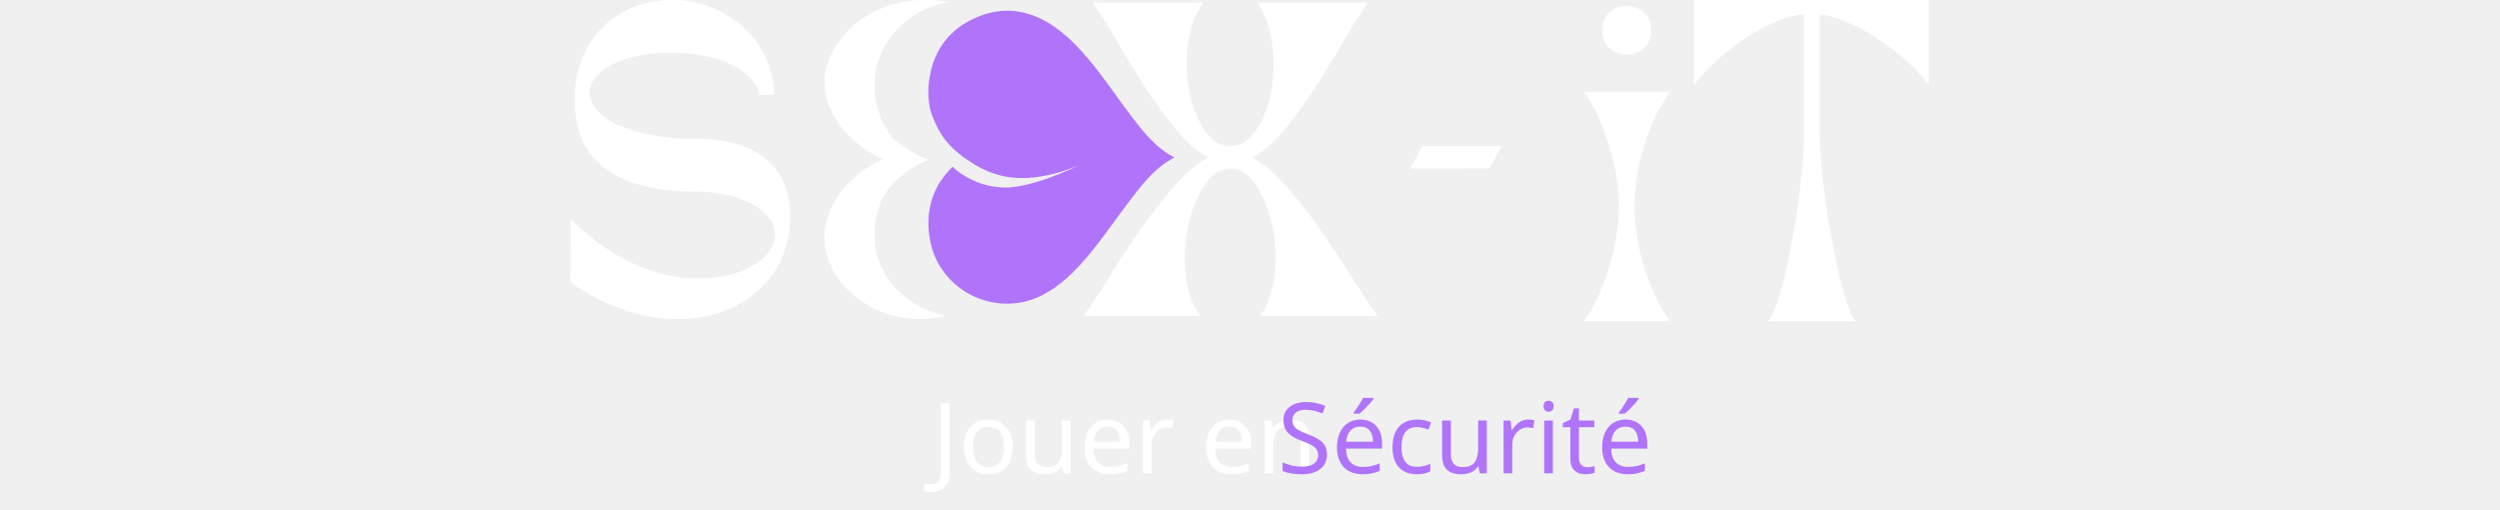
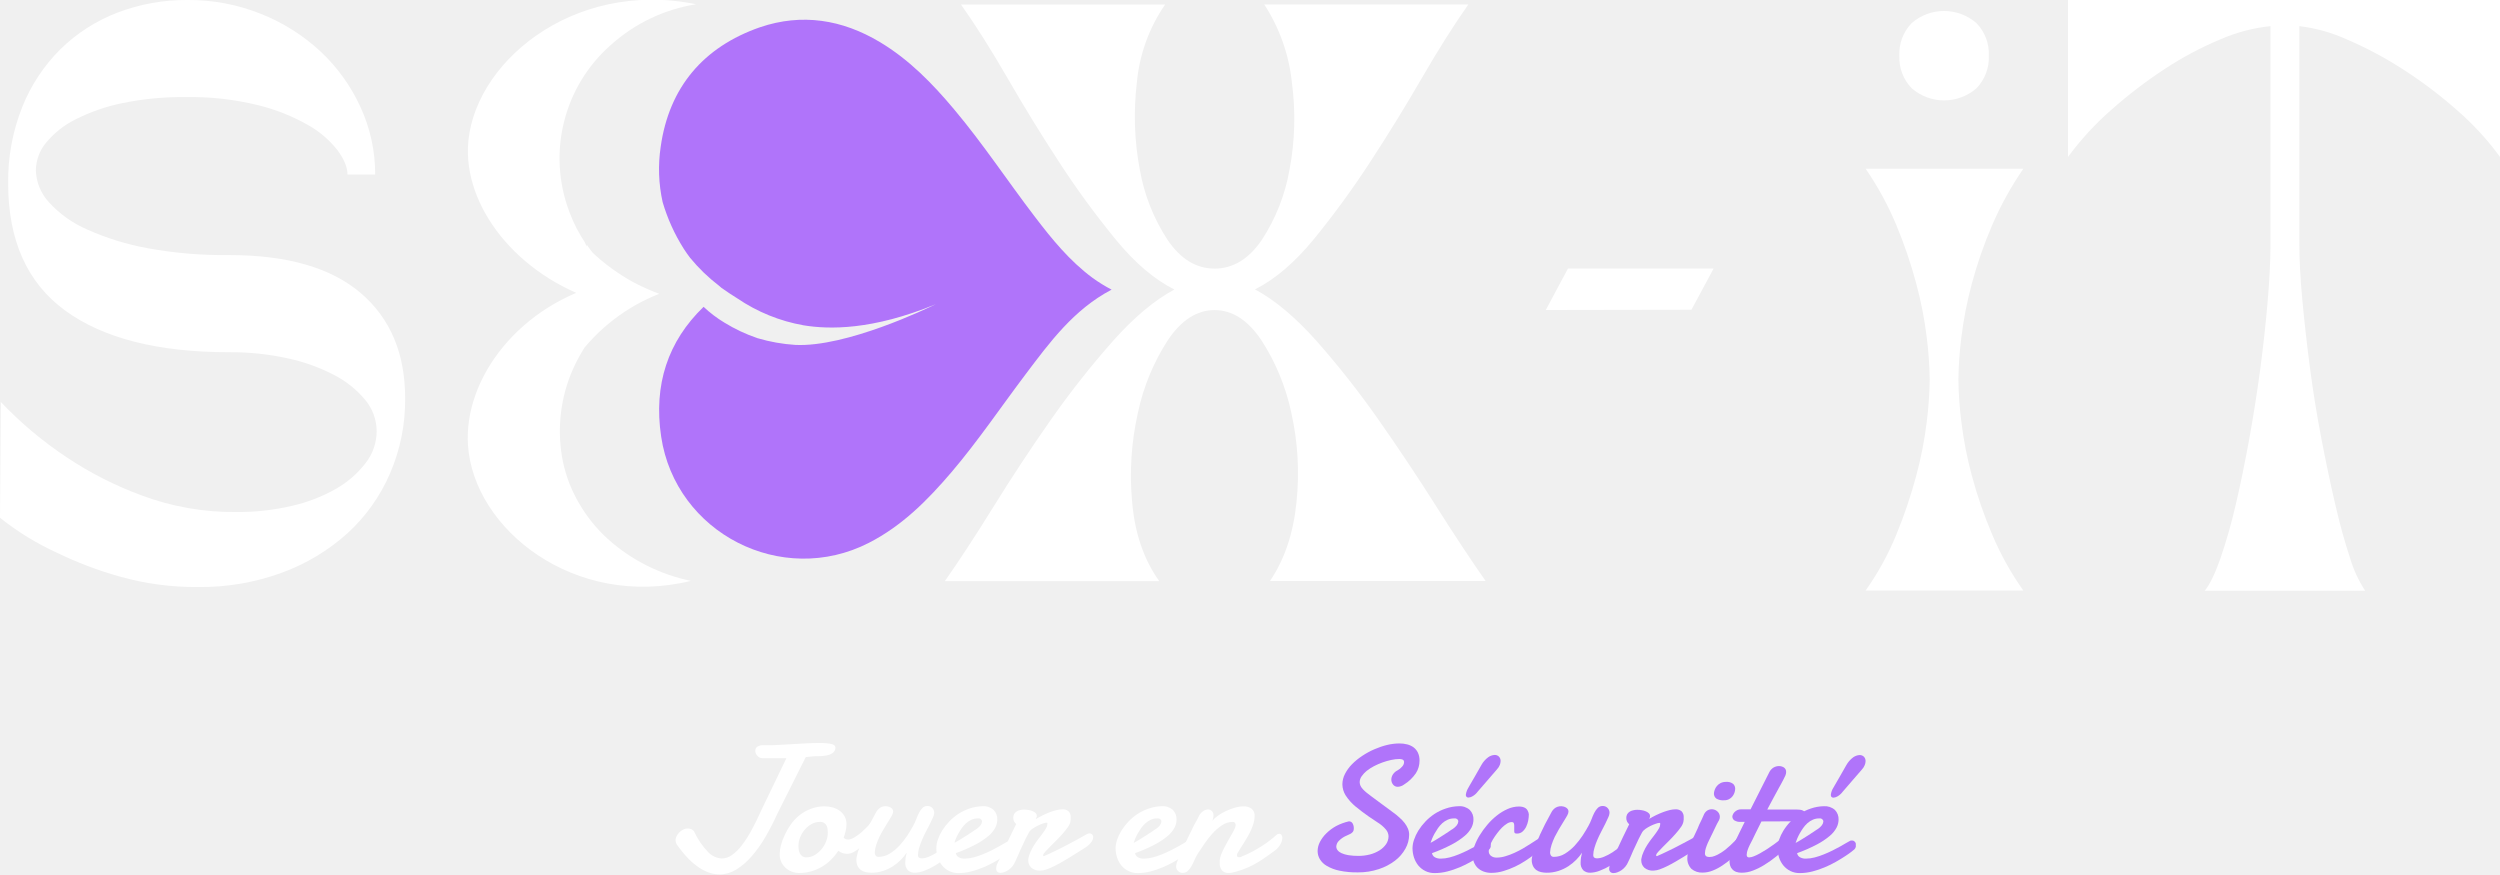
- <svg xmlns="http://www.w3.org/2000/svg" viewBox="0 0 1243.97 253.36">
+ <svg xmlns="http://www.w3.org/2000/svg" viewBox="0 0 676.28 236.54">
  <defs>
-     <style>.cls-1{font-size:49px;font-family:Damion;}.cls-1,.cls-3,.cls-4{fill:#fff;}.cls-2{fill:#b074fa;}.cls-4{stroke:#fff;stroke-miterlimit:10;stroke-width:0.5px;}</style>
+     <style>.cls-1,.cls-3{fill:#fff;}.cls-2{fill:#b074fa;}.cls-3{stroke:#fff;stroke-miterlimit:10;stroke-width:0.5px;}</style>
  </defs>
  <g id="Layer_2" data-name="Layer 2">
    <g id="Layer_3" data-name="Layer 3">
-       <text class="cls-1" transform="translate(463.8 235.51)">Jouer en <tspan class="cls-2" x="172.15" y="0">Sécurité</tspan>
-       </text>
+       <path class="cls-1" d="M210.2,220.29a65.27,65.27,0,0,1-3.22,6.24,33.08,33.08,0,0,1-3.71,5.18,18.23,18.23,0,0,1-4.13,3.53,8.55,8.55,0,0,1-4.45,1.3,8.85,8.85,0,0,1-2.7-.43,11.86,11.86,0,0,1-2.79-1.35,18.52,18.52,0,0,1-2.87-2.37,29.83,29.83,0,0,1-2.93-3.51,2.38,2.38,0,0,1-.5-.81,2.56,2.56,0,0,1-.15-.89,2.39,2.39,0,0,1,.23-.88,3.85,3.85,0,0,1,.66-1,4.14,4.14,0,0,1,1.05-.83,2.78,2.78,0,0,1,1.41-.35,2.17,2.17,0,0,1,.89.17,1.87,1.87,0,0,1,.74.57,20.32,20.32,0,0,0,3.79,5.6,5.52,5.52,0,0,0,3.72,1.77,4.81,4.81,0,0,0,2.67-.87,11.53,11.53,0,0,0,2.64-2.54,30.12,30.12,0,0,0,2.65-4.06q1.32-2.38,2.67-5.43l6.86-14.23-4.22,0h-2.28a1.55,1.55,0,0,1-.78-.19,2.15,2.15,0,0,1-.6-.48,2.23,2.23,0,0,1-.4-.64,2,2,0,0,1-.14-.7,1.34,1.34,0,0,1,.53-1.09,2.75,2.75,0,0,1,1.67-.41h.89c1.18,0,2.36,0,3.55-.1l3.54-.2,3.52-.2c1.17-.07,2.33-.1,3.48-.1.91,0,1.65,0,2.24.09a6.22,6.22,0,0,1,1.37.24,1.39,1.39,0,0,1,.7.39.86.86,0,0,1,.19.53,2,2,0,0,1-.18.79,1.89,1.89,0,0,1-.68.75,4.21,4.21,0,0,1-1.43.56,11,11,0,0,1-2.4.22c-.46,0-1,0-1.52.06s-1.15.1-1.81.18Z" />
+       <path class="cls-1" d="M223,218.12a8.65,8.65,0,0,1,2,.24,6.19,6.19,0,0,1,1.93.81,4.75,4.75,0,0,1,1.47,1.52,4.35,4.35,0,0,1,.58,2.33,8,8,0,0,1-.19,1.64,13.76,13.76,0,0,1-.57,1.93,1.32,1.32,0,0,0,.55.4,1.81,1.81,0,0,0,.67.12,2.67,2.67,0,0,0,1.11-.28,8.51,8.51,0,0,0,1.26-.75,14.37,14.37,0,0,0,1.29-1c.43-.39.84-.77,1.22-1.15s.73-.75,1-1.09l.78-.88a.54.54,0,0,1,.4-.16.73.73,0,0,1,.6.34,1.57,1.57,0,0,1,.26,1,3.48,3.48,0,0,1-.37,1.44,5.24,5.24,0,0,1-1.37,1.7l-1.32,1.43a16.31,16.31,0,0,1-1.58,1.53,10.35,10.35,0,0,1-1.74,1.22,3.72,3.72,0,0,1-1.82.51,4.08,4.08,0,0,1-1.21-.19,4.24,4.24,0,0,1-1.18-.63,14.22,14.22,0,0,1-2,2.44,11.53,11.53,0,0,1-2.45,1.89,12.12,12.12,0,0,1-6.26,1.68,5.75,5.75,0,0,1-1.55-.26,5.37,5.37,0,0,1-1.69-.88,5,5,0,0,1-1.35-1.59,4.77,4.77,0,0,1-.55-2.39,10.23,10.23,0,0,1,.31-2.3,15.09,15.09,0,0,1,1-2.76,16.72,16.72,0,0,1,1.6-2.82,12.54,12.54,0,0,1,2.31-2.52,11,11,0,0,1,3.06-1.79A10.24,10.24,0,0,1,223,218.12Zm-1.24,4.21a4.55,4.55,0,0,0-2.17.56,6.52,6.52,0,0,0-1.84,1.48,7.53,7.53,0,0,0-1.28,2.08,6.21,6.21,0,0,0-.48,2.38,7.22,7.22,0,0,0,.07,1,3.32,3.32,0,0,0,.3,1,2.06,2.06,0,0,0,.66.78,1.89,1.89,0,0,0,1.15.31,4.33,4.33,0,0,0,2.14-.58,6.94,6.94,0,0,0,1.85-1.54,7.59,7.59,0,0,0,1.29-2.14,6.39,6.39,0,0,0,.48-2.41,8.78,8.78,0,0,0-.06-1,2.7,2.7,0,0,0-.28-.94,2,2,0,0,0-.66-.71A2.2,2.2,0,0,0,221.71,222.33Z" />
+       <path class="cls-1" d="M258.31,229.79a19.59,19.59,0,0,1-2.45,2.33,24.7,24.7,0,0,1-2.88,2,18.58,18.58,0,0,1-2.92,1.42,7.46,7.46,0,0,1-2.59.54,2.69,2.69,0,0,1-1.86-.65,2.84,2.84,0,0,1-.72-2.2,10.5,10.5,0,0,1,.38-2.56,13.3,13.3,0,0,1-1.55,1.89,13.61,13.61,0,0,1-2.13,1.75,11.65,11.65,0,0,1-2.68,1.28,10.17,10.17,0,0,1-3.23.49,6.87,6.87,0,0,1-1.52-.17,3.39,3.39,0,0,1-1.28-.57,3,3,0,0,1-.89-1.09,4,4,0,0,1-.33-1.71s0-.26.09-.73a14.88,14.88,0,0,1,.61-2.23c.35-1,.88-2.32,1.6-3.93s1.73-3.57,3-5.86a3.44,3.44,0,0,1,1.16-1.31,2.77,2.77,0,0,1,1.43-.39,2.82,2.82,0,0,1,.69.08,2.59,2.59,0,0,1,.67.26,1.48,1.48,0,0,1,.5.46,1.05,1.05,0,0,1,.2.63,1.44,1.44,0,0,1-.08.46,5.12,5.12,0,0,1-.51,1.06c-.26.44-.57.94-.92,1.51s-.72,1.17-1.11,1.83a20.76,20.76,0,0,0-1.09,2,16.21,16.21,0,0,0-.86,2.14,7.93,7.93,0,0,0-.41,2.12,1.39,1.39,0,0,0,.24.79.88.88,0,0,0,.79.36,5.64,5.64,0,0,0,3-.86,12.55,12.55,0,0,0,2.61-2.14,21.33,21.33,0,0,0,2.17-2.75c.64-1,1.18-1.88,1.61-2.7a11.54,11.54,0,0,0,.8-1.74,18.69,18.69,0,0,1,.76-1.73,5.28,5.28,0,0,1,.93-1.31,1.79,1.79,0,0,1,1.32-.53,1.77,1.77,0,0,1,1.36.55,1.88,1.88,0,0,1,.5,1.32,3.12,3.12,0,0,1-.32,1.18c-.22.51-.49,1.08-.81,1.73l-1.07,2.07c-.38.73-.74,1.47-1.06,2.23a20.27,20.27,0,0,0-.82,2.23,7.29,7.29,0,0,0-.32,2c0,.57.35.86,1.05.86a5.24,5.24,0,0,0,1.85-.43,13.17,13.17,0,0,0,2.3-1.21,20.53,20.53,0,0,0,2.42-1.83,15.22,15.22,0,0,0,2.14-2.27Z" />
+       <path class="cls-1" d="M265.78,218.09a4.07,4.07,0,0,1,3,1,3.52,3.52,0,0,1,1,2.66,4.85,4.85,0,0,1-.52,2.1,7.38,7.38,0,0,1-1.82,2.24,19,19,0,0,1-3.46,2.32,40.83,40.83,0,0,1-5.42,2.38,1.57,1.57,0,0,0,.74,1.09,3.11,3.11,0,0,0,1.66.39,9.66,9.66,0,0,0,2.35-.32,19.13,19.13,0,0,0,2.49-.83c.82-.33,1.62-.69,2.41-1.08s1.48-.77,2.11-1.12,1.16-.65,1.58-.91a9.53,9.53,0,0,1,.85-.47.85.85,0,0,1,.4-.17l.32,0a.83.83,0,0,1,.48.14,1.34,1.34,0,0,1,.32.31,1,1,0,0,1,.18.38,1.72,1.72,0,0,1,.05.35,3.62,3.62,0,0,1-.05.51,1.46,1.46,0,0,1-.36.68c-.08.08-.35.3-.8.65s-1,.76-1.76,1.24-1.55,1-2.5,1.52a27.1,27.1,0,0,1-3,1.47,24,24,0,0,1-3.32,1.12,13.86,13.86,0,0,1-3.4.44,5.61,5.61,0,0,1-2.54-.55,5.74,5.74,0,0,1-1.89-1.48,6.58,6.58,0,0,1-1.19-2.16,8.07,8.07,0,0,1-.4-2.56,7.29,7.29,0,0,1,.4-2.26,11.81,11.81,0,0,1,1.17-2.48,15.21,15.21,0,0,1,1.88-2.42,14.06,14.06,0,0,1,2.5-2.1,13.42,13.42,0,0,1,3.05-1.46A11.49,11.49,0,0,1,265.78,218.09Zm-.86,3.3-.22,0h-.22a4,4,0,0,0-1.69.36,5.73,5.73,0,0,0-1.45.94,7.8,7.8,0,0,0-1.17,1.33c-.35.5-.65,1-.93,1.47s-.49,1-.68,1.4-.32.83-.42,1.13c.56-.29,1.14-.62,1.74-1l1.69-1.06c.52-.33,1-.63,1.37-.9s.67-.46.83-.56a5,5,0,0,0,1.48-1.25,1.9,1.9,0,0,0,.41-1,.75.75,0,0,0-.23-.57A1,1,0,0,0,264.92,221.39Z" />
+       <path class="cls-1" d="M280.23,221.56q.93-.57,1.92-1.05c.67-.32,1.31-.6,1.93-.83a16.94,16.94,0,0,1,1.78-.55,6.91,6.91,0,0,1,1.52-.2,2.44,2.44,0,0,1,1.66.51,2.21,2.21,0,0,1,.59,1.74c0,.17,0,.36,0,.56a5.59,5.59,0,0,1-.1.64,3.88,3.88,0,0,1-.72,1.45,19.84,19.84,0,0,1-1.4,1.75c-.53.61-1.11,1.22-1.72,1.83l-1.7,1.7q-.78.78-1.29,1.35c-.34.38-.51.65-.51.79a.8.8,0,0,0,0,.26c0,.05.09.08.21.08.87-.37,1.83-.81,2.89-1.33s2.12-1,3.17-1.59,2.05-1.07,3-1.59,1.74-1,2.39-1.35a3.55,3.55,0,0,1,.44-.21,1.4,1.4,0,0,1,.42-.08.94.94,0,0,1,.72.29,1,1,0,0,1,.29.76,2.38,2.38,0,0,1-.47,1.26,5.79,5.79,0,0,1-1.57,1.47l-1.87,1.18-2.18,1.37c-.76.47-1.52.93-2.3,1.37s-1.52.85-2.24,1.2a18,18,0,0,1-2,.85,5.3,5.3,0,0,1-1.64.32,3.43,3.43,0,0,1-2.47-.79,2.69,2.69,0,0,1-.83-2,1,1,0,0,1,0-.29,7.33,7.33,0,0,1,.62-2,13.51,13.51,0,0,1,1-1.87c.38-.59.78-1.15,1.19-1.69s.8-1,1.14-1.5A13,13,0,0,0,283,224a2.29,2.29,0,0,0,.33-1.1.67.67,0,0,0,0-.24.22.22,0,0,0-.22-.12,3.27,3.27,0,0,0-.94.22,10.32,10.32,0,0,0-1.4.57,10.54,10.54,0,0,0-1.42.83,3,3,0,0,0-1,1c-.26.45-.55,1-.89,1.7l-1,2.15c-.36.75-.7,1.49-1,2.23l-.86,1.89a4.56,4.56,0,0,1-.75,1.24,5.61,5.61,0,0,1-1,.94,5.09,5.09,0,0,1-1.13.59,2.87,2.87,0,0,1-1.05.22,1.25,1.25,0,0,1-.87-.29,1.17,1.17,0,0,1-.32-.93,2.93,2.93,0,0,1,.08-.66,3,3,0,0,1,.35-.87c.28-.54.57-1.14.87-1.77s.63-1.37,1-2.19l1.32-2.83c.51-1.06,1.1-2.28,1.79-3.67a2.46,2.46,0,0,1-.57-.7,2.19,2.19,0,0,1-.22-1,1.91,1.91,0,0,1,.88-1.68,2.8,2.8,0,0,1,.95-.39A4.6,4.6,0,0,1,277,219a7.54,7.54,0,0,1,1.25.11,5,5,0,0,1,1.11.32,2.65,2.65,0,0,1,.8.53,1,1,0,0,1,.31.72.54.54,0,0,1,0,.19c0,.08-.07.17-.11.26l-.11.27a.59.59,0,0,0-.05.19s0,.05,0,.05h0Z" />
+       <path class="cls-1" d="M314.27,218.09a4.08,4.08,0,0,1,3,1,3.56,3.56,0,0,1,1,2.66,4.85,4.85,0,0,1-.52,2.1,7.53,7.53,0,0,1-1.82,2.24,19.31,19.31,0,0,1-3.46,2.32,40.83,40.83,0,0,1-5.42,2.38,1.57,1.57,0,0,0,.74,1.09,3.1,3.1,0,0,0,1.65.39,9.73,9.73,0,0,0,2.36-.32,19.13,19.13,0,0,0,2.49-.83q1.23-.5,2.4-1.08c.78-.39,1.49-.77,2.12-1.12s1.16-.65,1.58-.91a9.53,9.53,0,0,1,.85-.47.82.82,0,0,1,.39-.17l.33,0a.77.77,0,0,1,.47.14,1.22,1.22,0,0,1,.33.31,1,1,0,0,1,.18.38,1.72,1.72,0,0,1,.05.35,3.62,3.62,0,0,1-.05.51,1.46,1.46,0,0,1-.36.68c-.08.08-.35.3-.8.65s-1,.76-1.76,1.24-1.55,1-2.5,1.52a27.26,27.26,0,0,1-3,1.47,23.84,23.84,0,0,1-3.31,1.12,13.86,13.86,0,0,1-3.4.44,5.69,5.69,0,0,1-2.55-.55,5.84,5.84,0,0,1-1.89-1.48,6.75,6.75,0,0,1-1.18-2.16,8.07,8.07,0,0,1-.41-2.56,7.33,7.33,0,0,1,.41-2.26,11.81,11.81,0,0,1,1.17-2.48,15.21,15.21,0,0,1,1.88-2.42,14.06,14.06,0,0,1,2.5-2.1,13.42,13.42,0,0,1,3.05-1.46A11.43,11.43,0,0,1,314.27,218.09Zm-.86,3.3-.21,0H313a4.08,4.08,0,0,0-1.7.36,5.67,5.67,0,0,0-1.44.94,8.32,8.32,0,0,0-1.18,1.33c-.34.5-.65,1-.92,1.47a13.65,13.65,0,0,0-.68,1.4c-.18.45-.32.83-.42,1.13.56-.29,1.14-.62,1.74-1s1.16-.72,1.68-1.06,1-.63,1.38-.9.66-.46.82-.56a5,5,0,0,0,1.49-1.25,1.87,1.87,0,0,0,.4-1,.74.74,0,0,0-.22-.57A1,1,0,0,0,313.41,221.39Z" />
+       <path class="cls-1" d="M324.2,221a3.67,3.67,0,0,1,1.2-1.53,2.44,2.44,0,0,1,1.41-.51,1.48,1.48,0,0,1,1,.42,1.6,1.6,0,0,1,.45,1.23,3.18,3.18,0,0,1-.07.67,3.33,3.33,0,0,1-.26.77,7.43,7.43,0,0,1,1.51-1.38,13.31,13.31,0,0,1,2.16-1.26,14.38,14.38,0,0,1,2.44-.92,8.66,8.66,0,0,1,2.38-.36,3.52,3.52,0,0,1,2.12.61,2.35,2.35,0,0,1,.85,2.07,6.8,6.8,0,0,1-.26,1.79,16.27,16.27,0,0,1-.68,1.87c-.28.62-.6,1.23-.94,1.83s-.68,1.16-1,1.68l-.93,1.45c-.28.44-.49.8-.65,1.09a1.37,1.37,0,0,0-.32.89.52.52,0,0,0,.12.33.47.47,0,0,0,.39.14l.38,0a1.62,1.62,0,0,0,.53-.25,21.72,21.72,0,0,0,2.64-1.2c.9-.48,1.77-1,2.6-1.52s1.59-1.07,2.28-1.6,1.27-1,1.74-1.45a1.21,1.21,0,0,1,.38-.24,1,1,0,0,1,.36-.07.73.73,0,0,1,.63.31,1.32,1.32,0,0,1,.23.79,3.69,3.69,0,0,1-.47,1.65A5.23,5.23,0,0,1,345,230l-2.5,1.79c-.76.55-1.53,1.05-2.32,1.52a26.28,26.28,0,0,1-2.54,1.32,24.28,24.28,0,0,1-3.17,1.14,10.89,10.89,0,0,1-1.13.28,4.8,4.8,0,0,1-.95.1,2.28,2.28,0,0,1-1.85-.71,3,3,0,0,1-.59-2c0-.11,0-.22,0-.32s0-.22,0-.35a5.41,5.41,0,0,1,.39-1.63c.24-.59.51-1.19.84-1.82s.68-1.24,1-1.85.71-1.2,1-1.75.57-1,.78-1.47a2.7,2.7,0,0,0,.31-1.05.92.92,0,0,0-.21-.61.71.71,0,0,0-.61-.25,5.12,5.12,0,0,0-2.9.91,13.06,13.06,0,0,0-2.57,2.23,26.12,26.12,0,0,0-2.21,2.82c-.67,1-1.26,1.87-1.77,2.65a14.12,14.12,0,0,0-.87,1.69,18.56,18.56,0,0,1-.83,1.67,5,5,0,0,1-1,1.29,1.86,1.86,0,0,1-1.36.52,1.69,1.69,0,0,1-1.31-.53,1.84,1.84,0,0,1-.48-1.29,4.53,4.53,0,0,1,.33-1.32c.23-.6.51-1.3.87-2.1s.74-1.66,1.18-2.57.88-1.83,1.32-2.73.85-1.75,1.25-2.55S324,221.55,324.2,221Z" />
+       <path class="cls-2" d="M364.9,222.18a1.1,1.1,0,0,1,1,.57,2.56,2.56,0,0,1,.32,1.28,2.3,2.3,0,0,1-.07.62,1.14,1.14,0,0,1-.29.49,2.49,2.49,0,0,1-.57.43,9.75,9.75,0,0,1-.94.44,6.33,6.33,0,0,0-2.1,1.38,2.33,2.33,0,0,0-.77,1.59,1.65,1.65,0,0,0,.34,1,2.74,2.74,0,0,0,1.05.8,7.53,7.53,0,0,0,1.86.55,16.36,16.36,0,0,0,2.74.2,12.26,12.26,0,0,0,3.13-.39,9.32,9.32,0,0,0,2.6-1.12,6.1,6.1,0,0,0,1.77-1.69,3.84,3.84,0,0,0,.65-2.13,3,3,0,0,0-.71-1.8,9.14,9.14,0,0,0-2.28-1.94c-1.83-1.19-3.22-2.16-4.17-2.89s-1.54-1.2-1.76-1.39a13.29,13.29,0,0,1-2.68-3,5.76,5.76,0,0,1-.89-3,6.19,6.19,0,0,1,.71-2.84,10.61,10.61,0,0,1,1.9-2.61,16.5,16.5,0,0,1,2.77-2.26,19.94,19.94,0,0,1,3.27-1.78,20.64,20.64,0,0,1,3.45-1.17,14.51,14.51,0,0,1,3.29-.41,8.2,8.2,0,0,1,2.16.26,4.91,4.91,0,0,1,1.74.82,4,4,0,0,1,1.16,1.45,4.93,4.93,0,0,1,.42,2.13,6.24,6.24,0,0,1-1,3.42,10.6,10.6,0,0,1-3.13,3,3.14,3.14,0,0,1-1.73.65,1.59,1.59,0,0,1-1.29-.59,2.1,2.1,0,0,1-.48-1.37,2.54,2.54,0,0,1,.4-1.34,3.16,3.16,0,0,1,1.28-1.15,4.22,4.22,0,0,0,1.23-1,1.83,1.83,0,0,0,.54-1.19.71.71,0,0,0-.37-.71,2.07,2.07,0,0,0-.9-.17,10.43,10.43,0,0,0-2.19.25,17.59,17.59,0,0,0-2.37.68,18.16,18.16,0,0,0-2.3,1,12.79,12.79,0,0,0-2,1.29,7.11,7.11,0,0,0-1.36,1.47,2.84,2.84,0,0,0-.52,1.55,2.34,2.34,0,0,0,.22,1,3.74,3.74,0,0,0,.63.91,9.61,9.61,0,0,0,1,.94c.4.33.86.68,1.39,1.07l5.6,4.14c.71.52,1.36,1,1.92,1.54a10.49,10.49,0,0,1,1.43,1.51,6.78,6.78,0,0,1,.88,1.52,4.21,4.21,0,0,1,.31,1.62,7.79,7.79,0,0,1-1,3.75,10.42,10.42,0,0,1-2.82,3.26A14.85,14.85,0,0,1,373,235.1a17.39,17.39,0,0,1-5.7.89,22.78,22.78,0,0,1-5-.47,11.18,11.18,0,0,1-3.36-1.27,5.21,5.21,0,0,1-1.91-1.84,4.3,4.3,0,0,1-.6-2.19,5.46,5.46,0,0,1,.61-2.43,9,9,0,0,1,1.72-2.33,12,12,0,0,1,2.67-2A14.29,14.29,0,0,1,364.9,222.18Z" />
+       <path class="cls-2" d="M394.59,218.09a4.08,4.08,0,0,1,3,1,3.56,3.56,0,0,1,1,2.66,4.85,4.85,0,0,1-.52,2.1,7.53,7.53,0,0,1-1.82,2.24,19.31,19.31,0,0,1-3.46,2.32,40.83,40.83,0,0,1-5.42,2.38,1.57,1.57,0,0,0,.74,1.09,3.1,3.1,0,0,0,1.65.39,9.73,9.73,0,0,0,2.36-.32,19.13,19.13,0,0,0,2.49-.83q1.23-.5,2.4-1.08c.78-.39,1.49-.77,2.12-1.12s1.16-.65,1.58-.91a8.27,8.27,0,0,1,.85-.47.82.82,0,0,1,.39-.17l.33,0a.77.77,0,0,1,.47.14,1.22,1.22,0,0,1,.33.31,1.33,1.33,0,0,1,.18.38,1.63,1.63,0,0,1,0,.35,3.44,3.44,0,0,1,0,.51,1.56,1.56,0,0,1-.36.68c-.08.08-.35.3-.8.65s-1,.76-1.76,1.24-1.55,1-2.5,1.52a27.26,27.26,0,0,1-3,1.47,23.84,23.84,0,0,1-3.31,1.12,13.86,13.86,0,0,1-3.4.44,5.69,5.69,0,0,1-2.55-.55,5.84,5.84,0,0,1-1.89-1.48,6.75,6.75,0,0,1-1.18-2.16,8.07,8.07,0,0,1-.41-2.56,7.33,7.33,0,0,1,.41-2.26,11.81,11.81,0,0,1,1.17-2.48,15.21,15.21,0,0,1,1.88-2.42,14.06,14.06,0,0,1,2.5-2.1,13.22,13.22,0,0,1,3.05-1.46A11.43,11.43,0,0,1,394.59,218.09Zm-.86,3.3-.21,0h-.22a4.05,4.05,0,0,0-1.7.36,5.91,5.91,0,0,0-1.45.94A8.77,8.77,0,0,0,389,224c-.34.5-.65,1-.92,1.47a13.65,13.65,0,0,0-.68,1.4c-.18.45-.32.83-.42,1.13.56-.29,1.14-.62,1.74-1s1.16-.72,1.68-1.06,1-.63,1.38-.9.66-.46.82-.56a5,5,0,0,0,1.49-1.25,1.87,1.87,0,0,0,.4-1,.74.74,0,0,0-.22-.57A1,1,0,0,0,393.73,221.39Zm3.54-8.42,1.74-3c.58-1,1.15-2,1.71-3a6.59,6.59,0,0,1,1.86-2.13,3.32,3.32,0,0,1,1.73-.62,1.58,1.58,0,0,1,1.17.45,1.65,1.65,0,0,1,.45,1.2,3.06,3.06,0,0,1-.21,1.05,3.83,3.83,0,0,1-.77,1.2c-.86,1-1.72,2-2.59,3s-1.74,2-2.6,3a4.54,4.54,0,0,1-1.32,1.22,2.45,2.45,0,0,1-1.17.41.67.67,0,0,1-.74-.77A4.73,4.73,0,0,1,397.27,213Z" />
+       <path class="cls-2" d="M413.57,220.32a9.23,9.23,0,0,1-.17,1.64,6.76,6.76,0,0,1-.55,1.68,4.14,4.14,0,0,1-1,1.32,2.19,2.19,0,0,1-1.49.53.86.86,0,0,1-.61-.15.77.77,0,0,1-.13-.5c0-.14,0-.35,0-.63s0-.55,0-.81a2,2,0,0,0-.12-.73c-.08-.19-.28-.29-.6-.29a2.45,2.45,0,0,0-1.23.41,8.17,8.17,0,0,0-1.37,1.09A15.49,15.49,0,0,0,405,225.4a18,18,0,0,0-1.17,1.72,11.19,11.19,0,0,0-.81,1.69,4.15,4.15,0,0,0-.3,1.39,1.59,1.59,0,0,0,.59,1.31,2.43,2.43,0,0,0,1.59.48,8.18,8.18,0,0,0,2.3-.36,17.75,17.75,0,0,0,2.42-.9q1.22-.55,2.34-1.2t2-1.23c.62-.39,1.13-.73,1.55-1a7.63,7.63,0,0,1,.81-.51,1.58,1.58,0,0,1,.72-.19.88.88,0,0,1,.49.13,1.18,1.18,0,0,1,.32.31,1.17,1.17,0,0,1,.17.38,1.72,1.72,0,0,1,.05.35,3.62,3.62,0,0,1-.05.51,1.46,1.46,0,0,1-.36.68,10,10,0,0,1-.78.73c-.44.4-1,.85-1.7,1.38s-1.49,1.09-2.39,1.69a25.2,25.2,0,0,1-2.89,1.64,22.49,22.49,0,0,1-3.2,1.23,11.25,11.25,0,0,1-3.25.49,5.84,5.84,0,0,1-2.17-.38,4.82,4.82,0,0,1-1.59-1,4.4,4.4,0,0,1-1-1.55,5.29,5.29,0,0,1-.34-1.86,7.36,7.36,0,0,1,.51-2.48,15.6,15.6,0,0,1,1.39-2.86,22.34,22.34,0,0,1,2.08-2.87,17.51,17.51,0,0,1,2.59-2.51,13.32,13.32,0,0,1,2.92-1.77,7.51,7.51,0,0,1,3.08-.67,4,4,0,0,1,1,.12,2.32,2.32,0,0,1,.81.37,1.63,1.63,0,0,1,.55.68A2.34,2.34,0,0,1,413.57,220.32Z" />
+       <path class="cls-2" d="M441,229.79a18.92,18.92,0,0,1-2.45,2.33,23.88,23.88,0,0,1-2.88,2,18.16,18.16,0,0,1-2.92,1.42,7.45,7.45,0,0,1-2.58.54,2.69,2.69,0,0,1-1.87-.65,2.84,2.84,0,0,1-.72-2.2,10.5,10.5,0,0,1,.38-2.56,13.3,13.3,0,0,1-1.55,1.89,12.75,12.75,0,0,1-2.13,1.75,11.65,11.65,0,0,1-2.68,1.28,10.13,10.13,0,0,1-3.23.49,6.87,6.87,0,0,1-1.52-.17,3.46,3.46,0,0,1-1.28-.57,3,3,0,0,1-.88-1.09,3.8,3.8,0,0,1-.34-1.71s0-.26.1-.73a12.75,12.75,0,0,1,.61-2.23q.51-1.52,1.59-3.93c.72-1.61,1.73-3.57,3-5.86a3.28,3.28,0,0,1,1.16-1.31,2.85,2.85,0,0,1,2.11-.31,2.46,2.46,0,0,1,.67.26,1.62,1.62,0,0,1,.51.46,1.12,1.12,0,0,1,.19.63,1.77,1.77,0,0,1-.07.46,4.76,4.76,0,0,1-.52,1.06c-.26.44-.57.94-.92,1.51s-.72,1.17-1.11,1.83-.75,1.33-1.09,2a19.51,19.51,0,0,0-.86,2.14,7.93,7.93,0,0,0-.41,2.12,1.39,1.39,0,0,0,.24.79.88.88,0,0,0,.79.36,5.65,5.65,0,0,0,3-.86,12.81,12.81,0,0,0,2.61-2.14,22.16,22.16,0,0,0,2.16-2.75c.65-1,1.18-1.88,1.62-2.7a12.62,12.62,0,0,0,.8-1.74,16.35,16.35,0,0,1,.75-1.73,5.28,5.28,0,0,1,.93-1.31,1.81,1.81,0,0,1,1.32-.53,1.77,1.77,0,0,1,1.36.55,1.88,1.88,0,0,1,.51,1.32,3.17,3.17,0,0,1-.33,1.18c-.21.51-.48,1.08-.81,1.73l-1.06,2.07c-.39.73-.74,1.47-1.07,2.23a18.31,18.31,0,0,0-.81,2.23,7,7,0,0,0-.33,2c0,.57.35.86,1.06.86a5.2,5.2,0,0,0,1.84-.43,13.6,13.6,0,0,0,2.31-1.21,21.3,21.3,0,0,0,2.41-1.83,15.83,15.83,0,0,0,2.15-2.27Z" />
+       <path class="cls-2" d="M446.06,221.56q.93-.57,1.92-1.05c.67-.32,1.31-.6,1.93-.83a16.94,16.94,0,0,1,1.78-.55,6.91,6.91,0,0,1,1.52-.2,2.44,2.44,0,0,1,1.66.51,2.24,2.24,0,0,1,.59,1.74c0,.17,0,.36,0,.56a5.59,5.59,0,0,1-.1.64,3.88,3.88,0,0,1-.72,1.45,19.84,19.84,0,0,1-1.4,1.75c-.53.61-1.11,1.22-1.72,1.83l-1.7,1.7q-.78.78-1.29,1.35c-.34.38-.51.65-.51.79a.8.8,0,0,0,0,.26c0,.05.09.08.21.08.87-.37,1.83-.81,2.89-1.33s2.11-1,3.17-1.59,2-1.07,3-1.59,1.74-1,2.39-1.35a3.55,3.55,0,0,1,.44-.21,1.4,1.4,0,0,1,.42-.08.94.94,0,0,1,.72.29,1,1,0,0,1,.29.76,2.38,2.38,0,0,1-.47,1.26,5.79,5.79,0,0,1-1.57,1.47l-1.87,1.18-2.18,1.37c-.76.47-1.53.93-2.3,1.37s-1.52.85-2.24,1.2a18,18,0,0,1-2,.85,5.3,5.3,0,0,1-1.64.32,3.43,3.43,0,0,1-2.47-.79,2.69,2.69,0,0,1-.83-2,1,1,0,0,1,0-.29,7.33,7.33,0,0,1,.62-2,13.51,13.51,0,0,1,1-1.87c.38-.59.78-1.15,1.19-1.69s.8-1,1.14-1.5a13,13,0,0,0,.85-1.31,2.29,2.29,0,0,0,.33-1.1.67.67,0,0,0,0-.24.22.22,0,0,0-.22-.12,3.27,3.27,0,0,0-.94.22,10.32,10.32,0,0,0-1.4.57,10.54,10.54,0,0,0-1.42.83,3,3,0,0,0-.95,1c-.26.45-.55,1-.89,1.7l-1,2.15c-.36.75-.71,1.49-1,2.23s-.62,1.36-.86,1.89a4.56,4.56,0,0,1-.75,1.24,5.61,5.61,0,0,1-1,.94,5.09,5.09,0,0,1-1.13.59,2.87,2.87,0,0,1-1.05.22,1.25,1.25,0,0,1-.87-.29,1.17,1.17,0,0,1-.33-.93,3,3,0,0,1,.09-.66,3,3,0,0,1,.35-.87c.28-.54.57-1.14.87-1.77s.63-1.37,1-2.19l1.32-2.83c.51-1.06,1.1-2.28,1.79-3.67a2.46,2.46,0,0,1-.57-.7,2.19,2.19,0,0,1-.22-1,2,2,0,0,1,.24-1,1.89,1.89,0,0,1,.64-.68,2.8,2.8,0,0,1,.95-.39,4.6,4.6,0,0,1,1.13-.14,7.54,7.54,0,0,1,1.25.11,5,5,0,0,1,1.11.32,2.65,2.65,0,0,1,.8.53,1,1,0,0,1,.31.72.41.41,0,0,1,0,.19c0,.08-.06.17-.1.26l-.11.27a.59.59,0,0,0-.05.19s0,.05,0,.05h0Z" />
+       <path class="cls-2" d="M461,220.2a2.53,2.53,0,0,1,.93-1,2.29,2.29,0,0,1,2.65.3,1.91,1.91,0,0,1,.66,1.5l-.06.43a1.62,1.62,0,0,1-.16.43c-.22.41-.41.76-.55,1l-.39.8c-.12.25-.24.49-.35.73l-.41.86c-.19.4-.4.84-.64,1.31s-.47.95-.69,1.44-.39,1-.55,1.46a4.44,4.44,0,0,0-.22,1.32.93.93,0,0,0,.32.85,1.79,1.79,0,0,0,.92.2,3.66,3.66,0,0,0,1.4-.29,8.44,8.44,0,0,0,1.47-.74,12.63,12.63,0,0,0,1.46-1c.48-.39.93-.78,1.35-1.18s.82-.78,1.18-1.15.65-.69.89-1a1.44,1.44,0,0,1,1-.46.84.84,0,0,1,.71.39,1.65,1.65,0,0,1,.27,1,3,3,0,0,1-.27,1.17,3.48,3.48,0,0,1-.9,1.17c-.81.83-1.64,1.63-2.49,2.38a21.6,21.6,0,0,1-2.6,2,13.91,13.91,0,0,1-2.66,1.4,7.42,7.42,0,0,1-2.71.53,4.42,4.42,0,0,1-3-1,4,4,0,0,1-1.11-3.1,7.52,7.52,0,0,1,.31-2.16,19.77,19.77,0,0,1,.74-2c.29-.66.59-1.3.91-1.92s.59-1.2.82-1.75c.08-.21.21-.53.41-1s.41-.87.64-1.32Zm2.63-5.38a3.36,3.36,0,0,1,.21-1.14,3.26,3.26,0,0,1,.61-1.07,3.32,3.32,0,0,1,1-.79,3.26,3.26,0,0,1,1.45-.31,2.74,2.74,0,0,1,1.94.54,1.8,1.8,0,0,1,.55,1.35,3.46,3.46,0,0,1-.72,2,2.73,2.73,0,0,1-.93.78,2.8,2.8,0,0,1-1.37.31,3.51,3.51,0,0,1-2.08-.46A1.7,1.7,0,0,1,463.64,214.82Z" />
+       <path class="cls-2" d="M476.49,222.21c-.59,1.15-1.15,2.27-1.67,3.36s-1,2.1-1.49,3a12.2,12.2,0,0,0-.56,1.32,4.07,4.07,0,0,0-.27,1.33.84.84,0,0,0,.15.53.62.62,0,0,0,.52.19,3.63,3.63,0,0,0,1.26-.3,13.47,13.47,0,0,0,1.65-.79c.59-.33,1.22-.7,1.87-1.12s1.3-.86,1.93-1.32,1.23-.91,1.8-1.36,1.09-.88,1.53-1.26a1.35,1.35,0,0,1,.72-.26.79.79,0,0,1,.67.36,1.46,1.46,0,0,1,.26.91,2.61,2.61,0,0,1-.26,1.12,3.2,3.2,0,0,1-1,1.13q-1.56,1.41-3.15,2.67a30.22,30.22,0,0,1-3.16,2.24,17.18,17.18,0,0,1-3.1,1.54,8.27,8.27,0,0,1-3,.58,4.43,4.43,0,0,1-1.61-.25,2.69,2.69,0,0,1-1-.7,2.52,2.52,0,0,1-.56-1,4.55,4.55,0,0,1-.17-1.25,8.31,8.31,0,0,1,.41-2.49,16.27,16.27,0,0,1,.91-2.32l1.42-2.94c.47-1,.93-1.91,1.38-2.8h-1a3,3,0,0,1-1.84-.43,1.28,1.28,0,0,1-.51-1,1.42,1.42,0,0,1,.16-.59,2.11,2.11,0,0,1,.45-.65,2.8,2.8,0,0,1,.73-.51,2.24,2.24,0,0,1,1-.22h2.59l5.05-10a3.11,3.11,0,0,1,1.18-1.31,3,3,0,0,1,1.47-.39,2.45,2.45,0,0,1,1.32.38,1.4,1.4,0,0,1,.6,1.27,2.23,2.23,0,0,1-.21.92c-.13.31-.31.68-.53,1.09s-.32.6-.53,1-.43.77-.66,1.2l-.72,1.32c-.24.47-.49.91-.73,1.34-.54,1-1.11,2.1-1.72,3.23h7.8a8.5,8.5,0,0,1,1.05.06,2.45,2.45,0,0,1,.83.24,1.42,1.42,0,0,1,.54.49,1.68,1.68,0,0,1,.19.84,1.64,1.64,0,0,1-.09.53,1.16,1.16,0,0,1-.31.48,1.74,1.74,0,0,1-.62.35,4,4,0,0,1-1,.2Z" />
+       <path class="cls-2" d="M493.36,218.09a4.11,4.11,0,0,1,3,1,3.56,3.56,0,0,1,1,2.66,4.87,4.87,0,0,1-.53,2.1,7.38,7.38,0,0,1-1.82,2.24,19,19,0,0,1-3.46,2.32,41.23,41.23,0,0,1-5.41,2.38,1.54,1.54,0,0,0,.74,1.09,3.05,3.05,0,0,0,1.65.39,9.66,9.66,0,0,0,2.35-.32,19.13,19.13,0,0,0,2.49-.83c.82-.33,1.63-.69,2.41-1.08s1.48-.77,2.12-1.12,1.15-.65,1.57-.91.71-.41.85-.47a.89.89,0,0,1,.4-.17l.32,0a.83.83,0,0,1,.48.14,1.18,1.18,0,0,1,.32.31,1,1,0,0,1,.18.38,1.72,1.72,0,0,1,0,.35,3.62,3.62,0,0,1,0,.51,1.46,1.46,0,0,1-.36.68c-.08.08-.34.3-.8.65s-1,.76-1.76,1.24-1.55,1-2.5,1.52a27.1,27.1,0,0,1-3,1.47,24,24,0,0,1-3.32,1.12,13.78,13.78,0,0,1-3.39.44,5.63,5.63,0,0,1-2.55-.55,5.84,5.84,0,0,1-1.89-1.48,6.77,6.77,0,0,1-1.19-2.16,8.07,8.07,0,0,1-.4-2.56,7.29,7.29,0,0,1,.4-2.26,12.39,12.39,0,0,1,1.18-2.48,14.65,14.65,0,0,1,1.88-2.42,13.71,13.71,0,0,1,2.5-2.1,13.22,13.22,0,0,1,3.05-1.46A11.38,11.38,0,0,1,493.36,218.09Zm-.86,3.3-.22,0h-.21a4,4,0,0,0-1.7.36,5.73,5.73,0,0,0-1.45.94,7.8,7.8,0,0,0-1.17,1.33c-.35.5-.65,1-.92,1.47a13.65,13.65,0,0,0-.68,1.4,11.55,11.55,0,0,0-.42,1.13c.55-.29,1.13-.62,1.73-1l1.69-1.06c.52-.33,1-.63,1.37-.9s.67-.46.83-.56a4.91,4.91,0,0,0,1.48-1.25,1.9,1.9,0,0,0,.41-1,.75.75,0,0,0-.23-.57A1,1,0,0,0,492.5,221.39ZM496,213c.57-1,1.15-2,1.73-3s1.16-2,1.71-3a6.61,6.61,0,0,1,1.87-2.13,3.29,3.29,0,0,1,1.72-.62,1.62,1.62,0,0,1,1.18.45,1.65,1.65,0,0,1,.45,1.2,2.87,2.87,0,0,1-.22,1.05,3.78,3.78,0,0,1-.76,1.2c-.86,1-1.73,2-2.6,3s-1.73,2-2.59,3a4.8,4.8,0,0,1-1.32,1.22,2.45,2.45,0,0,1-1.17.41c-.5,0-.74-.26-.74-.77A4.6,4.6,0,0,1,496,213Z" />
    </g>
    <g id="Layer_1-2" data-name="Layer 1">
-       <path class="cls-2" d="M579.39,75.16c-6.19-4.58-11-10.49-15.61-16.54-7.34-9.6-14-19.72-21.8-29-5.88-7-12.21-13.51-20.14-18.25-10.21-6.1-21.09-7.84-32.4-4-15.35,5.28-24.6,16.22-26.86,32.24a41.19,41.19,0,0,0,.51,15,50.54,50.54,0,0,0,5.7,12.6c.57.88,1.15,1.7,1.74,2.47a47.43,47.43,0,0,0,7.83,7.57,7.74,7.74,0,0,1,.66.56c1.48,1.07,2.93,2,4.28,2.85A46.32,46.32,0,0,0,501.2,88c6.9,1.14,18.62,1.36,35.75-5.7-2.21,1.09-24.18,11.69-38,11a46.68,46.68,0,0,1-10.18-1.81,44.61,44.61,0,0,1-9-4.23A33.16,33.16,0,0,1,474.18,83c-9.66,9.33-13.57,21.07-11.48,35.1,3.91,26.16,32.65,40.8,56.2,28.74,9-4.6,15.92-11.59,22.36-19.15,7.16-8.4,13.31-17.55,20-26.34s13.08-17.61,23.34-23A40,40,0,0,1,579.39,75.16Z" />
-       <path class="cls-3" d="M741.41,83.79,702,83.86l6-11.21h39.39Q744.39,78.22,741.41,83.79Z" />
-       <path class="cls-3" d="M788.51,159.75a75.59,75.59,0,0,0,8.33-15.18,127.77,127.77,0,0,0,5.36-15.86,105.63,105.63,0,0,0,2.86-14.61,102.1,102.1,0,0,0,.8-11.41,102.41,102.41,0,0,0-.8-11.41,105.79,105.79,0,0,0-2.86-14.6,122.6,122.6,0,0,0-5.36-15.75,83.31,83.31,0,0,0-8.33-15.29h42.68a88.35,88.35,0,0,0-8.45,15.29,114.91,114.91,0,0,0-5.47,15.75,104.33,104.33,0,0,0-2.86,14.6,102.41,102.41,0,0,0-.8,11.41,102.1,102.1,0,0,0,.8,11.41,104.17,104.17,0,0,0,2.86,14.61,119.56,119.56,0,0,0,5.47,15.86,79.73,79.73,0,0,0,8.45,15.18Zm9.13-144.69A11.84,11.84,0,0,1,801,6.28a13.31,13.31,0,0,1,17.57,0,11.88,11.88,0,0,1,3.31,8.78,11.92,11.92,0,0,1-3.31,8.79,13.31,13.31,0,0,1-17.57,0A11.88,11.88,0,0,1,797.64,15.06Z" />
-       <path class="cls-3" d="M905.81,66q0,6.39.8,15.06t2,18.26q1.26,9.58,3.09,19.17t3.76,17.91q1.93,8.34,4,14.49a33,33,0,0,0,4.11,8.91H880.25q2.06-2.52,4.23-8.68a142.62,142.62,0,0,0,4.1-14.37q1.93-8.22,3.65-17.69t3-18.94q1.26-9.46,2-18.14t.8-15.06V7.07a45.75,45.75,0,0,0-13.46,3.54,90.78,90.78,0,0,0-15.06,8A122.73,122.73,0,0,0,855,29.67a78.89,78.89,0,0,0-11.76,12.78V0H960.13V42.45A75.79,75.79,0,0,0,948.6,29.9,119.06,119.06,0,0,0,934,18.83a102,102,0,0,0-15.18-8.1,43.91,43.91,0,0,0-13-3.66Z" />
-       <path class="cls-3" d="M345.82,95.28q-28.89,0-44.33-11.25t-15.44-34.4A54,54,0,0,1,289.8,29a46.33,46.33,0,0,1,10.37-15.66,44.94,44.94,0,0,1,15.44-9.92A53.16,53.16,0,0,1,370.53,13.9a47.68,47.68,0,0,1,10.8,15,43.15,43.15,0,0,1,4,18.31h-7.5q0-2.87-2.64-6.51a26.82,26.82,0,0,0-7.94-6.83,52.59,52.59,0,0,0-13.57-5.41,76.35,76.35,0,0,0-19.52-2.2,80.51,80.51,0,0,0-17.2,1.65,50.11,50.11,0,0,0-12.68,4.41,24.37,24.37,0,0,0-7.94,6.29,12,12,0,0,0-2.76,7.5,13.29,13.29,0,0,0,3.53,8.6,29.84,29.84,0,0,0,10.37,7.39,71,71,0,0,0,16.43,5.07A115.11,115.11,0,0,0,345.82,69q23.6,0,35.62,10.25t12,28.56A50,50,0,0,1,389.38,128a47.15,47.15,0,0,1-11.58,16.21,54.4,54.4,0,0,1-17.75,10.69,63.83,63.83,0,0,1-22.61,3.86,75.62,75.62,0,0,1-21.28-2.86,101.89,101.89,0,0,1-16.88-6.4,73.78,73.78,0,0,1-15.43-9.48l.22-31.32a103.36,103.36,0,0,0,17.86,15A96.87,96.87,0,0,0,322.11,134a71.12,71.12,0,0,0,25.7,4.52,64.4,64.4,0,0,0,14.89-1.65,43.79,43.79,0,0,0,12-4.63,27,27,0,0,0,8-6.95,14.09,14.09,0,0,0,3-8.6,13.36,13.36,0,0,0-3.08-8.5,27.06,27.06,0,0,0-8.39-6.72,49,49,0,0,0-12.57-4.52A71.15,71.15,0,0,0,345.82,95.28Z" />
-       <path class="cls-3" d="M612.41,72.66q7.49,0,12.79-7.8a50.65,50.65,0,0,0,7.49-19,74.25,74.25,0,0,0,.62-23.56,47.64,47.64,0,0,0-7.49-21.06h55.23q-5.92,8.43-12.64,20T654.37,44a238.45,238.45,0,0,1-15.13,20.75q-7.8,9.51-15.91,13.57,8.11,4.36,16.69,14a240.38,240.38,0,0,1,16.69,21.21q8.12,11.55,15.6,23.4t13.42,20.28H627.39q5.91-8.73,7.17-21.37a74.9,74.9,0,0,0-1.4-24.18A58.52,58.52,0,0,0,625.05,92q-5.47-8.12-12.64-8.12T599.77,92a58.32,58.32,0,0,0-8.11,19.65,77.47,77.47,0,0,0-1.56,24.18q1.1,12.65,7.33,21.37h-58q5.93-8.42,13.26-20.28t15.45-23.4A236.7,236.7,0,0,1,584.8,92.32q8.58-9.67,16.69-14-8.12-4.05-15.91-13.57A236.38,236.38,0,0,1,570.45,44q-7.34-11.24-14-22.78t-12.64-20H599a44.14,44.14,0,0,0-7.64,21.06,76.87,76.87,0,0,0,.78,23.56,50.48,50.48,0,0,0,7.49,19Q604.92,72.66,612.41,72.66Z" />
-       <path class="cls-3" d="M442.59,66.25a40.5,40.5,0,0,0,9.83,9.89l1.32.94a7.64,7.64,0,0,0,1.17.6l.81.28.81.26.82.25.82.23.82.23.83.21.83.21.12,0,0,0h-.06l-.1,0-.21.07-.42.12-.85.24-.84.25-.85.24-.84.25-.85.24a11.79,11.79,0,0,0-1.79.75,6.91,6.91,0,0,0-.89.51l-.33.26-.19.15a45.3,45.3,0,0,0-14.32,18.87,41.57,41.57,0,0,0-2.1,23.61,38.19,38.19,0,0,0,1.72,5.8c.41.92.74,1.89,1.23,2.77a28.85,28.85,0,0,0,1.42,2.7,40.37,40.37,0,0,0,7.73,9.59,48.3,48.3,0,0,0,22.51,11.36c-31.39,7.71-58.75-13.92-60.29-36.65-1.24-18.16,13.94-38.21,37.54-44l-1.45,2.64,0-.33,1.57,3.39c-23-6.23-38.19-24.89-37.69-42.11.64-22.43,28-45.81,61.73-38.92a45.05,45.05,0,0,0-23.07,11,40.88,40.88,0,0,0-11.2,45.05,40.18,40.18,0,0,0,2,4.55c.39.73.8,1.46,1.22,2.17.31.5.64,1,.95,1.49.21.35.31.75.49,1.12a5.19,5.19,0,0,0,1.07,1.22L445,69.08c.92.83,1.87,1.62,2.85,2.39s2,1.49,3,2.18,2.08,1.35,3.16,2,2.17,1.19,3.28,1.73,2.25,1,3.41,1.5c.51.21,1,.41,1.56.6a50.24,50.24,0,0,0-22.38,17.3" />
-       <line class="cls-4" x1="437.79" y1="66.94" x2="436.65" y2="65.34" />
+       <path class="cls-2" d="M295.54,75.16c-6.19-4.58-11-10.49-15.61-16.54-7.34-9.6-14-19.72-21.8-29-5.87-7-12.2-13.51-20.13-18.25-10.21-6.1-21.09-7.84-32.41-4C190.24,12.71,181,23.65,178.73,39.67a41,41,0,0,0,.52,15,49.82,49.82,0,0,0,5.7,12.6c.56.88,1.14,1.7,1.73,2.47a47.11,47.11,0,0,0,7.84,7.57,6.15,6.15,0,0,1,.65.56c1.49,1.07,2.93,2,4.29,2.85A46.25,46.25,0,0,0,217.36,88c6.9,1.14,18.62,1.36,35.75-5.7-2.22,1.09-24.19,11.69-38,11a46.67,46.67,0,0,1-10.17-1.81,44.36,44.36,0,0,1-9-4.23A33.25,33.25,0,0,1,190.33,83c-9.66,9.33-13.57,21.07-11.48,35.1,3.91,26.16,32.66,40.8,56.2,28.74,9-4.6,15.93-11.59,22.37-19.15,7.15-8.4,13.31-17.55,19.94-26.34s13.09-17.61,23.34-23A40.7,40.7,0,0,1,295.54,75.16Z" />
+       <path class="cls-1" d="M457.56,83.79l-39.41.07,6-11.21h39.4Z" />
+       <path class="cls-1" d="M504.67,159.75A76.09,76.09,0,0,0,513,144.57a131.16,131.16,0,0,0,5.36-15.86,104.07,104.07,0,0,0,2.85-14.61,102.1,102.1,0,0,0,.8-11.41,102.41,102.41,0,0,0-.8-11.41,104.23,104.23,0,0,0-2.85-14.6A125.76,125.76,0,0,0,513,60.93a83.91,83.91,0,0,0-8.33-15.29h42.67a88.3,88.3,0,0,0-8.44,15.29,115,115,0,0,0-5.48,15.75,104.23,104.23,0,0,0-2.85,14.6,100,100,0,0,0-.8,11.41,99.75,99.75,0,0,0,.8,11.41,104.07,104.07,0,0,0,2.85,14.61,119.65,119.65,0,0,0,5.48,15.86,79.69,79.69,0,0,0,8.44,15.18ZM513.8,15.06a11.87,11.87,0,0,1,3.3-8.78,13.33,13.33,0,0,1,17.58,0A11.88,11.88,0,0,1,538,15.06a11.92,11.92,0,0,1-3.31,8.79,13.33,13.33,0,0,1-17.58,0A11.91,11.91,0,0,1,513.8,15.06Z" />
+       <path class="cls-1" d="M622,66q0,6.39.8,15.06t2.05,18.26q1.24,9.58,3.08,19.17t3.77,17.91q1.94,8.34,4,14.49a33,33,0,0,0,4.11,8.91H596.41q2.05-2.52,4.22-8.68a145.12,145.12,0,0,0,4.11-14.37q1.93-8.22,3.65-17.69t3-18.94q1.25-9.46,2-18.14t.8-15.06V7.07a45.73,45.73,0,0,0-13.47,3.54,90.78,90.78,0,0,0-15.06,8,123.56,123.56,0,0,0-14.49,11.07,78.81,78.81,0,0,0-11.75,12.78V0H676.28V42.45A75.71,75.71,0,0,0,664.76,29.9a119.16,119.16,0,0,0-14.61-11.07A102,102,0,0,0,635,10.73a44,44,0,0,0-13-3.66Z" />
+       <path class="cls-1" d="M62,95.28q-28.9,0-44.34-11.25T2.21,49.63A53.83,53.83,0,0,1,6,29,46.16,46.16,0,0,1,16.32,13.34,45,45,0,0,1,31.76,3.42,52,52,0,0,1,50.73,0,52.4,52.4,0,0,1,70.58,3.75,51.56,51.56,0,0,1,86.68,13.9a47.71,47.71,0,0,1,10.81,15,43.3,43.3,0,0,1,4,18.31H94q0-2.87-2.65-6.51a26.69,26.69,0,0,0-7.94-6.83,52.66,52.66,0,0,0-13.56-5.41,76.4,76.4,0,0,0-19.52-2.2A80.61,80.61,0,0,0,33.08,27.9,50.25,50.25,0,0,0,20.4,32.31a24.58,24.58,0,0,0-7.94,6.29A12,12,0,0,0,9.7,46.1a13.29,13.29,0,0,0,3.53,8.6A29.84,29.84,0,0,0,23.6,62.09,71.35,71.35,0,0,0,40,67.16,115.22,115.22,0,0,0,62,69Q85.57,69,97.6,79.29t12,28.56A50,50,0,0,1,105.54,128,47.15,47.15,0,0,1,94,144.25,54.45,54.45,0,0,1,76.2,154.94a63.74,63.74,0,0,1-22.6,3.86,75.69,75.69,0,0,1-21.29-2.86,101.76,101.76,0,0,1-16.87-6.4A73.85,73.85,0,0,1,0,140.06l.22-31.32a103.43,103.43,0,0,0,17.87,15A96.62,96.62,0,0,0,38.27,134,71.06,71.06,0,0,0,64,138.51a64.27,64.27,0,0,0,14.89-1.65,43.66,43.66,0,0,0,12-4.63,26.87,26.87,0,0,0,8-6.95,14,14,0,0,0,3-8.6,13.31,13.31,0,0,0-3.09-8.5,27,27,0,0,0-8.38-6.72,49.28,49.28,0,0,0-12.57-4.52A71.22,71.22,0,0,0,62,95.28Z" />
+       <path class="cls-1" d="M328.56,72.66q7.5,0,12.8-7.8a50.64,50.64,0,0,0,7.48-19,74,74,0,0,0,.63-23.56A47.76,47.76,0,0,0,342,1.21H397.2q-5.93,8.43-12.63,20T370.53,44A240.55,240.55,0,0,1,355.4,64.71q-7.81,9.51-15.92,13.57,8.11,4.36,16.7,14a242.26,242.26,0,0,1,16.69,21.21q8.1,11.55,15.6,23.4t13.41,20.28H343.54q5.93-8.73,7.18-21.37a74.9,74.9,0,0,0-1.41-24.18A58.32,58.32,0,0,0,341.2,92q-5.46-8.12-12.64-8.12T315.93,92a58.12,58.12,0,0,0-8.11,19.65,77.17,77.17,0,0,0-1.56,24.18q1.08,12.65,7.33,21.37h-58q5.91-8.42,13.26-20.28t15.44-23.4A240.38,240.38,0,0,1,301,92.32q8.58-9.67,16.69-14-8.11-4.05-15.91-13.57A236.38,236.38,0,0,1,286.6,44q-7.34-11.24-14-22.78t-12.64-20h55.23a44.15,44.15,0,0,0-7.65,21.06,77.5,77.5,0,0,0,.78,23.56,50.65,50.65,0,0,0,7.49,19Q321.08,72.66,328.56,72.66Z" />
+       <path class="cls-1" d="M158.75,66.25a40.29,40.29,0,0,0,9.82,9.89l1.33.94a7.17,7.17,0,0,0,1.17.6l.81.28.81.26.81.25.82.23.83.23.82.21.83.21.12,0,0,0h-.05l-.11,0-.21.07-.42.12-.84.24-.85.25-.84.24-.85.25-.84.24a11.53,11.53,0,0,0-1.8.75,7,7,0,0,0-.88.51l-.34.26-.18.15a45.32,45.32,0,0,0-14.33,18.87,41.65,41.65,0,0,0-2.1,23.61,40.62,40.62,0,0,0,1.72,5.8c.41.92.74,1.89,1.23,2.77a28.93,28.93,0,0,0,1.43,2.7,40.13,40.13,0,0,0,7.73,9.59,48.21,48.21,0,0,0,22.5,11.36c-31.38,7.71-58.75-13.92-60.29-36.65-1.23-18.16,14-38.21,37.55-44l-1.45,2.64,0-.33,1.57,3.39c-23-6.23-38.18-24.89-37.69-42.11.65-22.43,28.05-45.81,61.73-38.92a45,45,0,0,0-23.06,11A40.84,40.84,0,0,0,154,57.26a40.18,40.18,0,0,0,2,4.55c.38.73.79,1.46,1.22,2.17.3.5.64,1,.94,1.49.22.35.31.75.5,1.12a5,5,0,0,0,1.07,1.22c.44.43.9.85,1.36,1.27.92.83,1.87,1.62,2.84,2.39s2,1.49,3,2.18,2.08,1.35,3.16,2,2.17,1.19,3.29,1.73,2.25,1,3.4,1.5q.78.32,1.56.6A50.16,50.16,0,0,0,156,96.75" />
+       <line class="cls-3" x1="153.95" y1="66.94" x2="152.8" y2="65.34" />
    </g>
  </g>
</svg>
